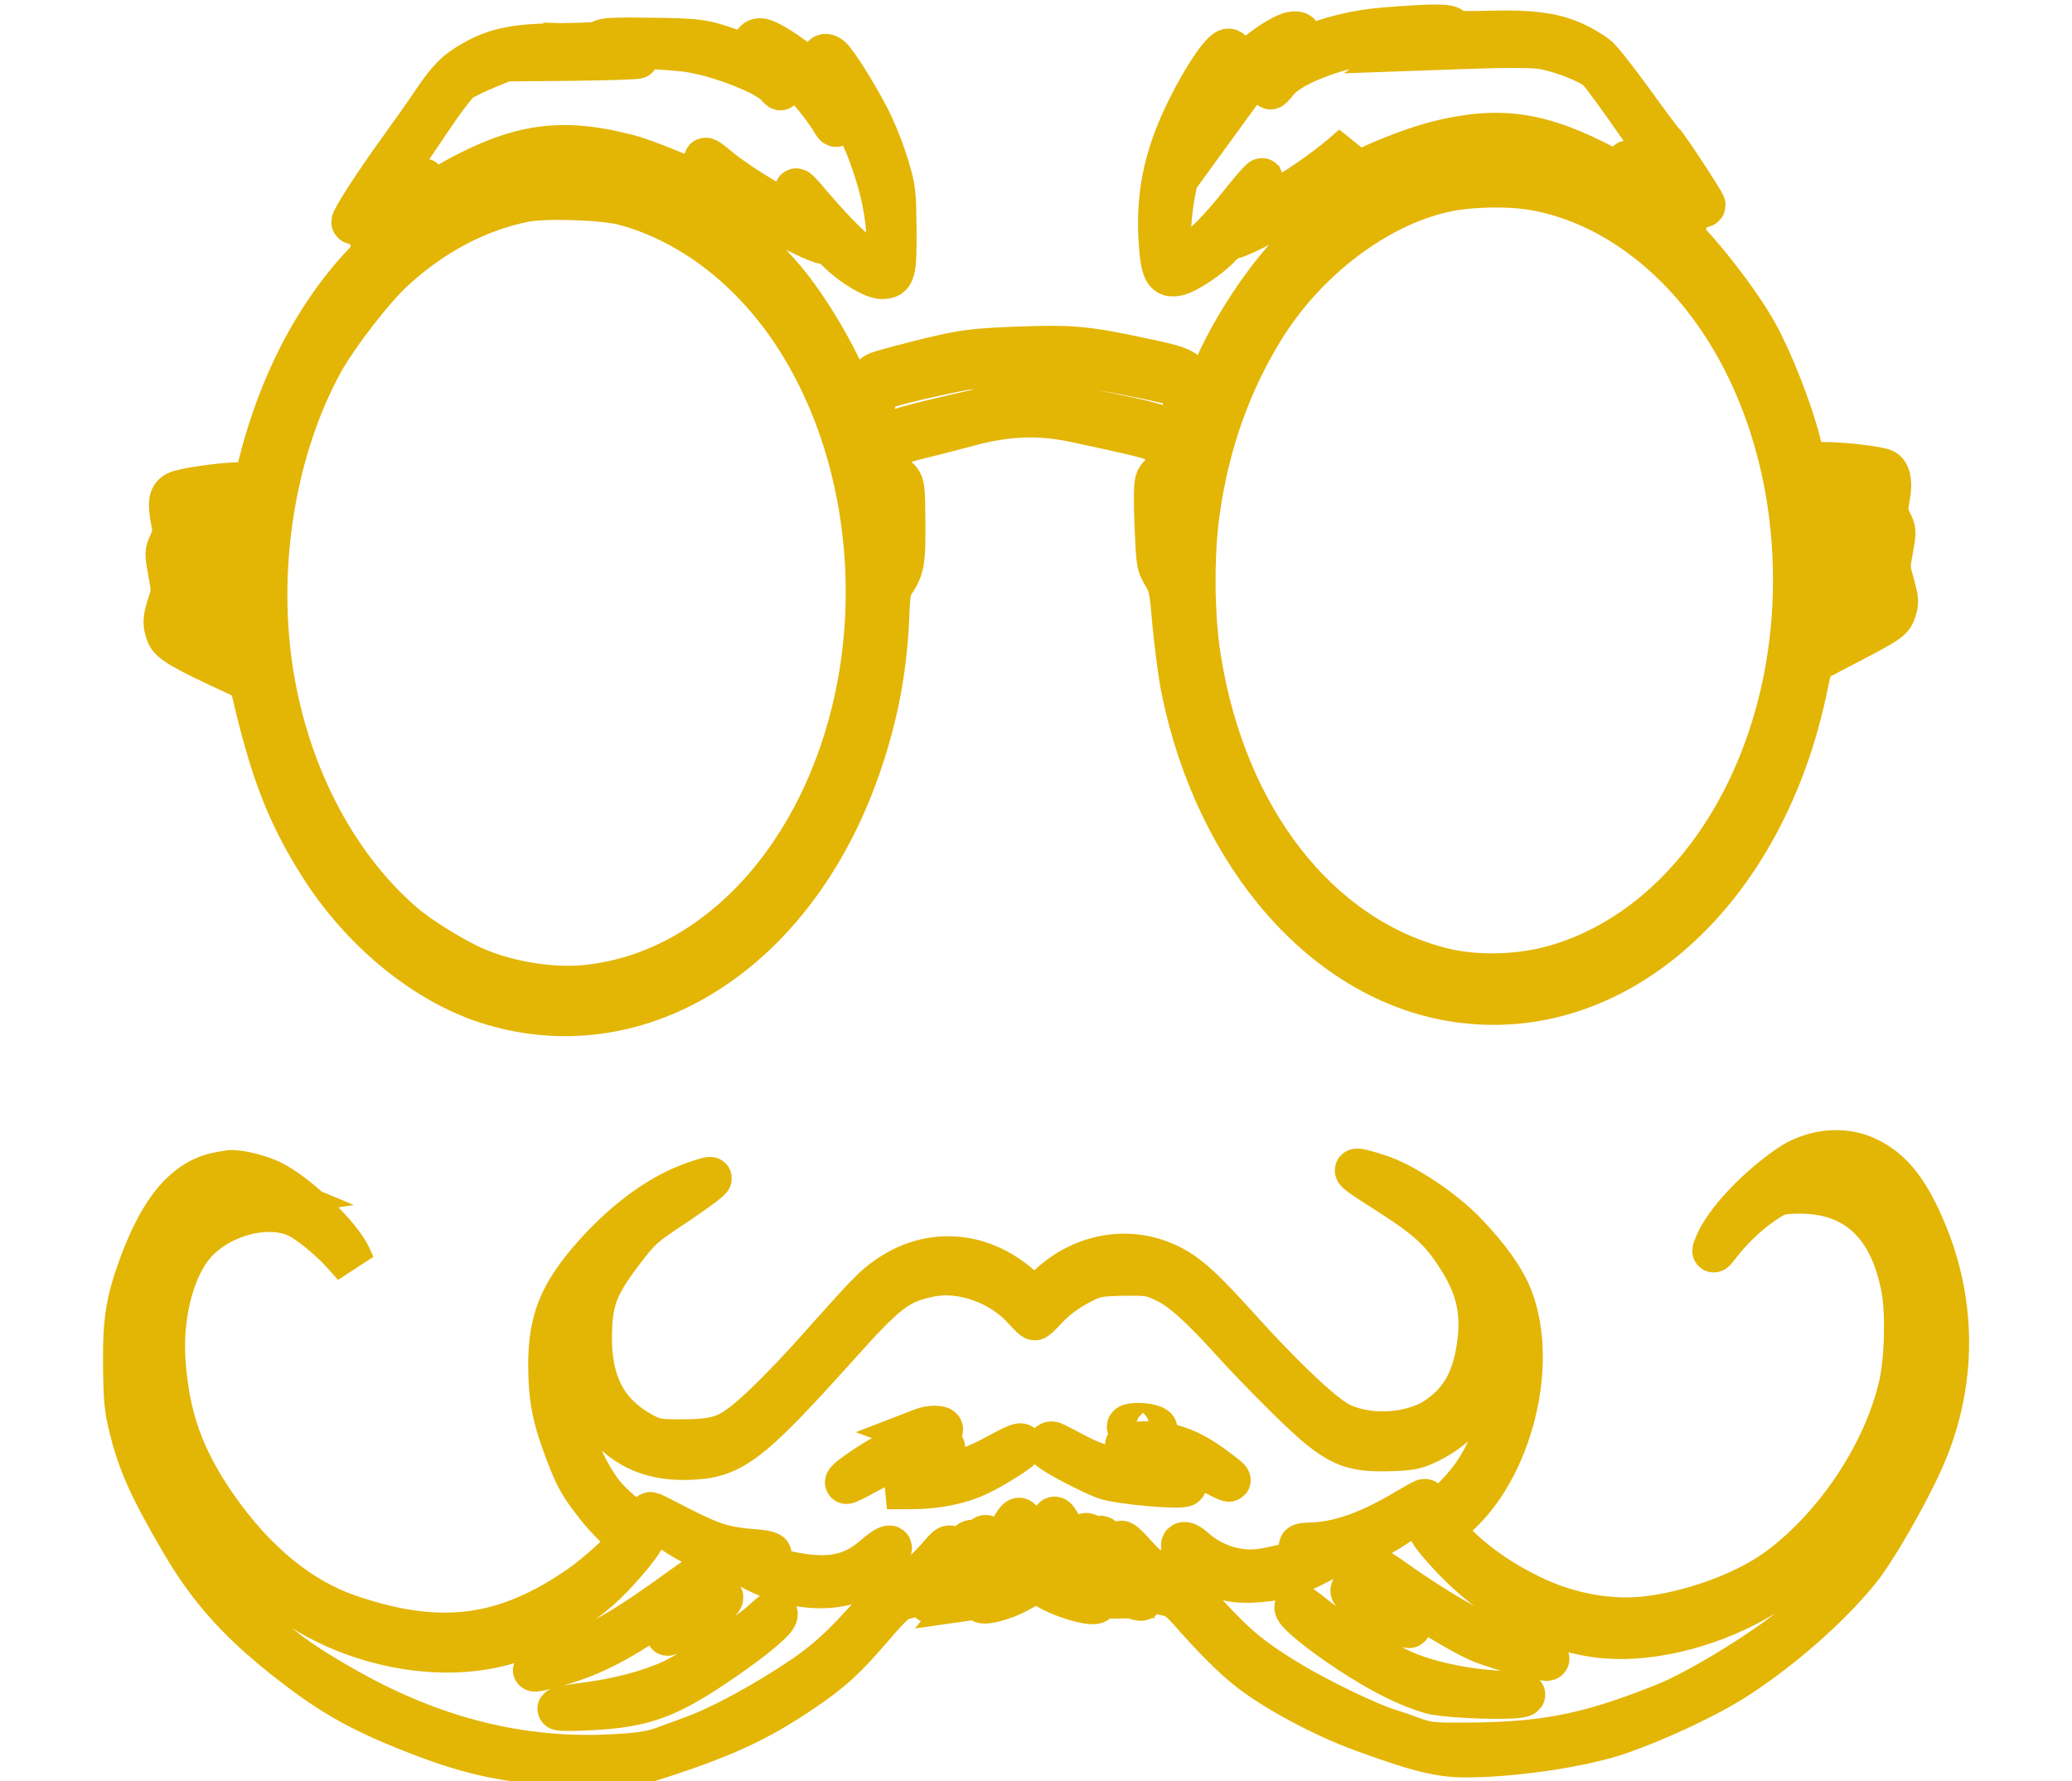
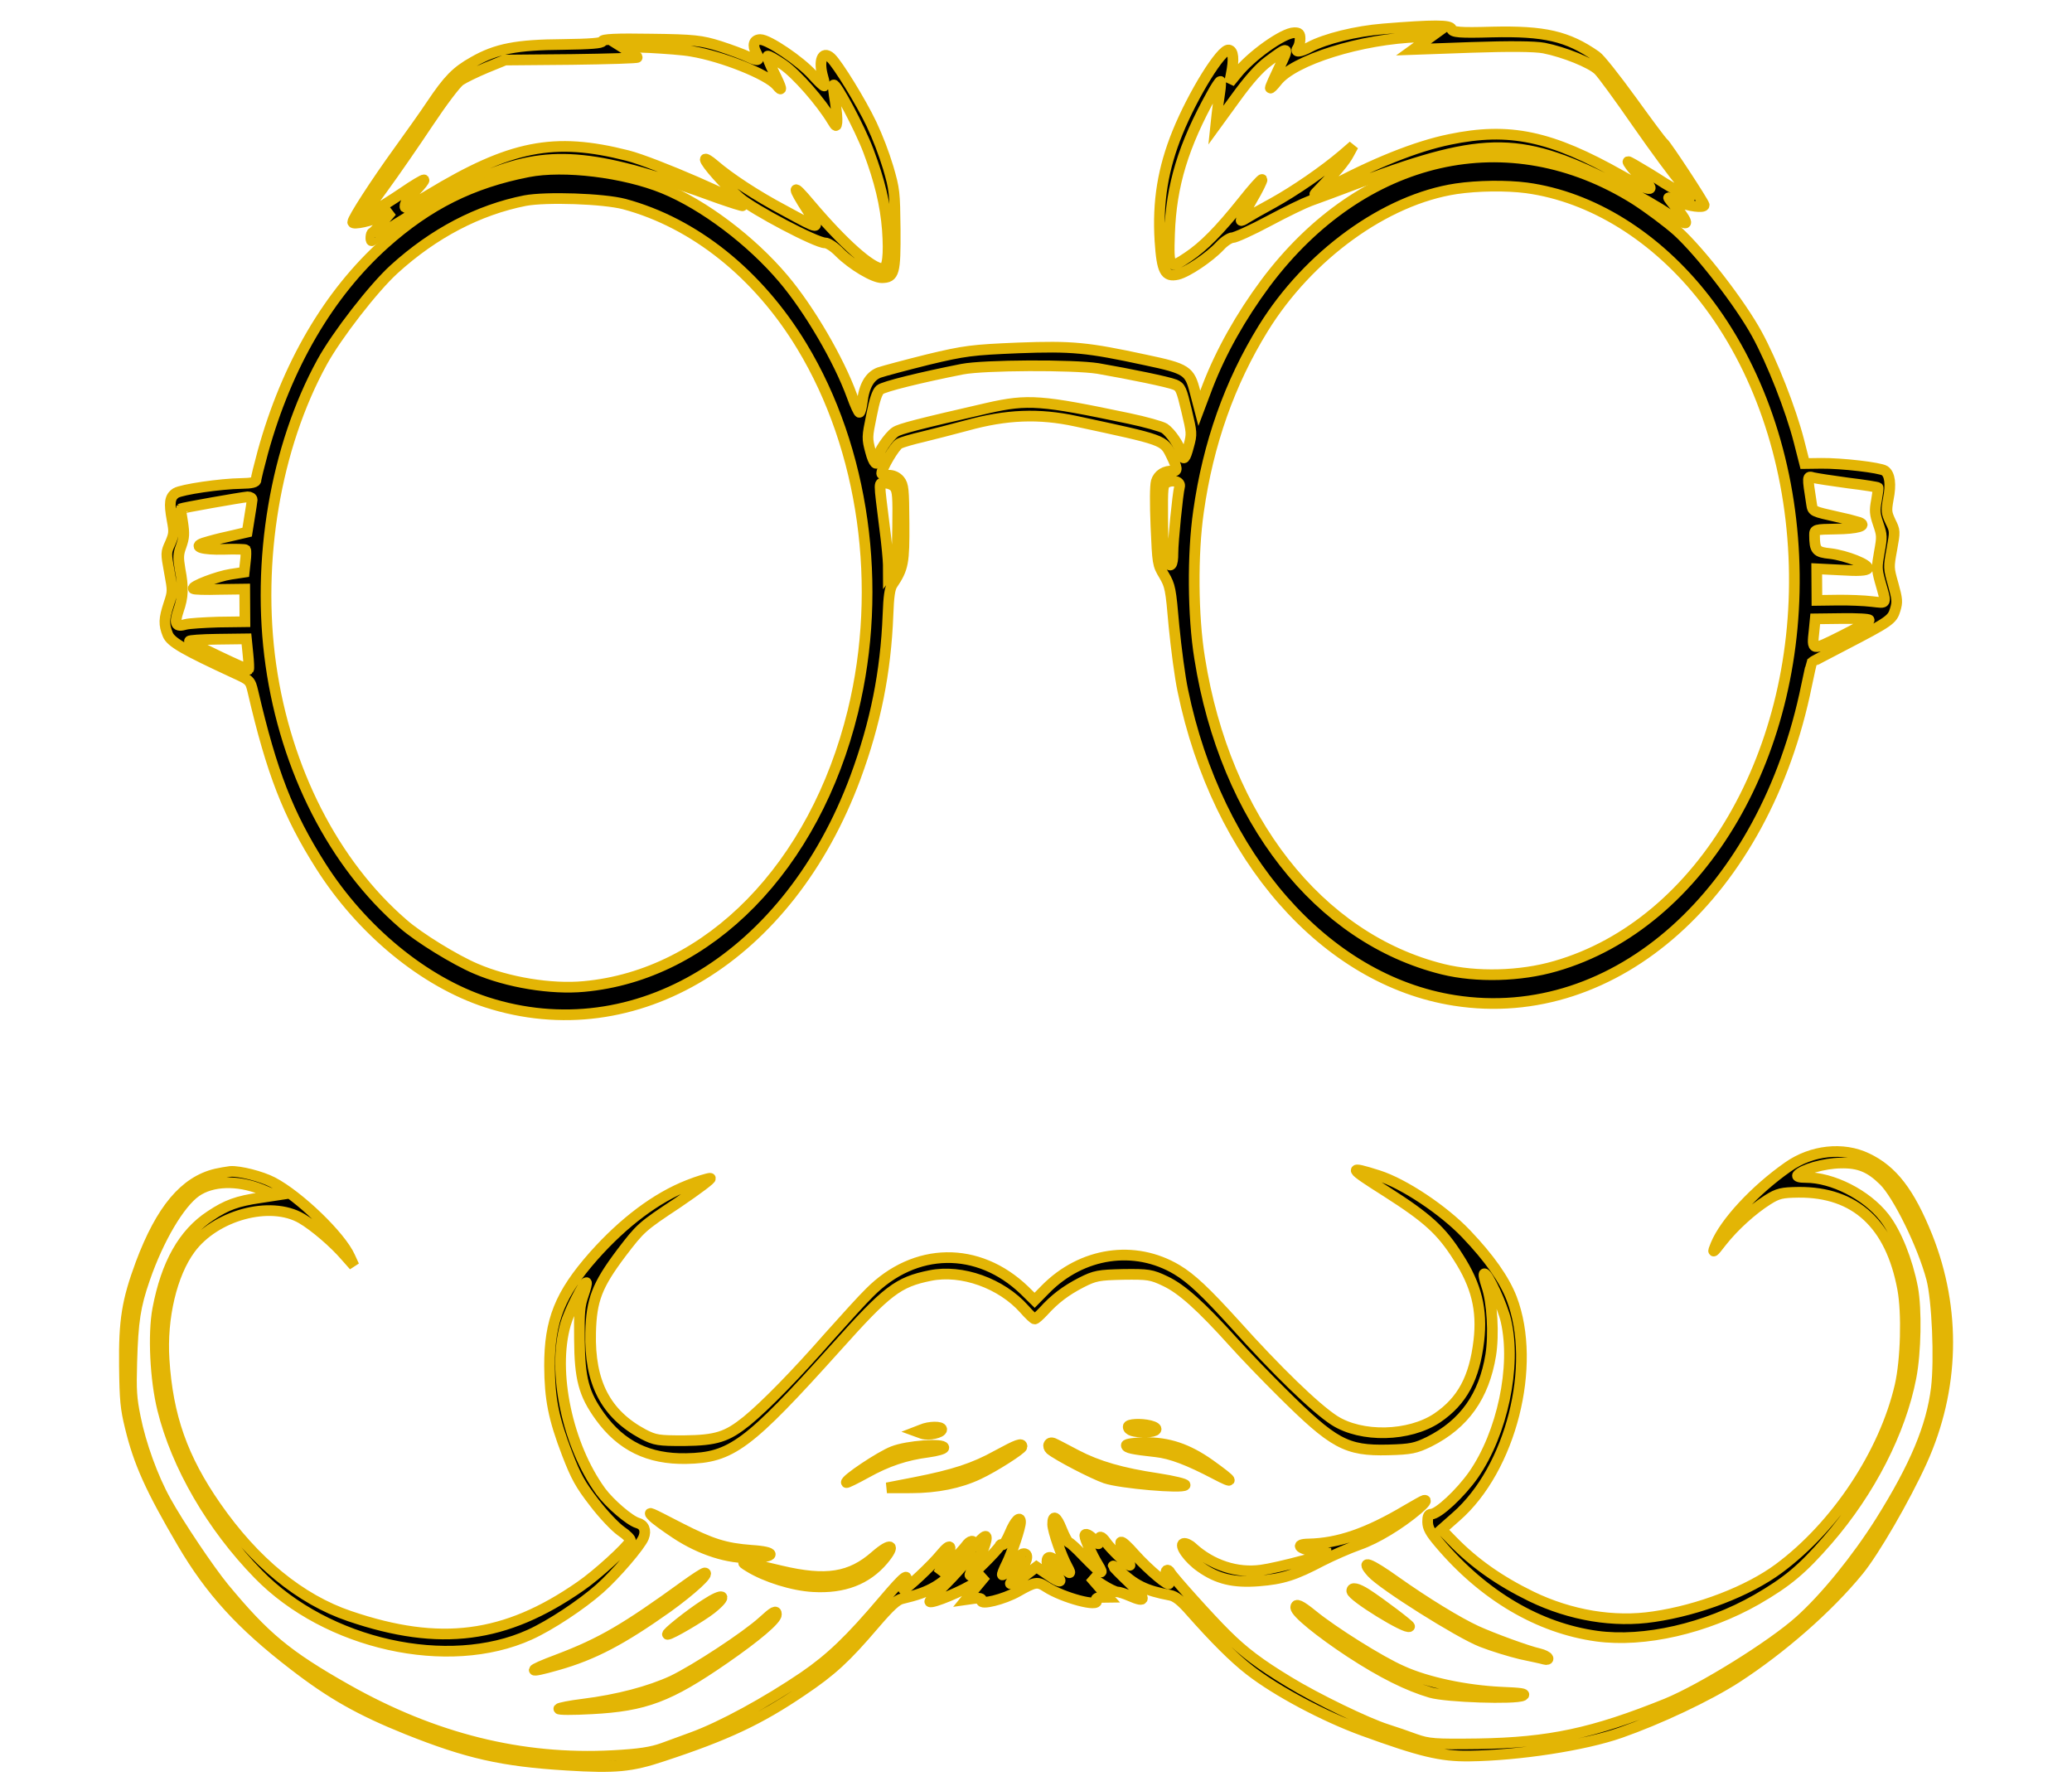
- <svg xmlns="http://www.w3.org/2000/svg" version="1.0" width="128" height="110" stroke-width="3" stroke="#e3b505" viewBox="0 0 128 125">
+ <svg xmlns="http://www.w3.org/2000/svg" version="1.0" width="128" height="110" stroke-width="0.75" stroke="#e3b505" viewBox="0 0 128 125">
  <path d="M88.376 2.03c-1.913.154-4.063.684-5.171 1.276-.661.362-1.069.386-.832.066.098-.132.167-.412.166-.653-.003-.354-.074-.427-.412-.423-.773.01-3.045 1.621-4.063 2.917l-.476.584.109-.559c.219-1.082.16-1.677-.165-1.73-.522-.086-2.501 3.105-3.597 5.799-1.024 2.527-1.405 4.84-1.233 7.613.141 2.119.353 2.545 1.239 2.348.675-.159 2.232-1.203 2.973-1.995.292-.32.699-.585.881-.588.184-.002 1.336-.519 2.542-1.167 1.208-.648 2.526-1.28 2.905-1.415.393-.136 1.996-.733 3.581-1.331 8.792-3.277 11.327-3.235 18.205.325 1.258.653 2.783 1.529 3.376 1.949.608.401 1.145.674 1.201.598.07-.075-.201-.519-.569-.96-.384-.442-.667-.811-.625-.811.028-.001.339.125.678.288.677.308 1.819.462 1.818.238-.001-.167-2.632-4.173-2.872-4.375-.113-.072-1.106-1.419-2.228-2.969-1.122-1.548-2.229-2.95-2.482-3.114-2.007-1.408-3.644-1.777-7.304-1.693-2.294.067-2.773.016-2.844-.206-.087-.296-1.241-.3-4.801-.012zm2.751.988l-.63.455 4.096-.146c2.646-.089 4.419-.076 5.068.047 1.409.279 3.301 1.038 3.823 1.552.255.239 1.477 1.918 2.728 3.725 1.249 1.791 2.625 3.67 3.08 4.167.44.516.738.958.639.999-.083.037-.903-.399-1.822-.964a46.276 46.276 0 00-2.147-1.313c-.494-.274-.494-.274-.239.094.141.204.511.61.822.885 1.146 1.026.541.96-1.452-.186-4.958-2.803-7.862-3.417-12.051-2.544-2.348.477-5.367 1.689-8.679 3.479-.898.496-.954.497-.575.12 1.229-1.263 1.915-2.072 2.179-2.597l.306-.562-.742.642c-1.33 1.134-3.377 2.538-4.892 3.377-.814.438-1.641.915-1.852 1.048-.224.15-.391.227-.391.171-.001-.074.345-.712.763-1.442.433-.731.738-1.369.71-1.424-.043-.038-.658.641-1.37 1.545-1.636 2.049-2.74 3.162-3.848 3.901-1.29.873-1.36.799-1.276-1.638.119-3.41.961-6.176 2.98-9.813.264-.487.528-.882.586-.883.042-.001.03.353-.038.783a37.117 37.117 0 00-.202 1.547l-.079.746 1.38-1.898c.937-1.297 1.678-2.125 2.294-2.581 1.471-1.098 1.501-1.079.791.401-.348.73-.639 1.385-.638 1.46 0 .074.21-.133.461-.452 1.159-1.506 5.923-3 10.003-3.127l.844-.029-.63.455zm-57.576-.119c.001.131-.844.199-2.773.223-3.237.022-4.671.301-6.27 1.216-1.221.686-1.766 1.251-2.952 3.016-.445.676-1.493 2.141-2.317 3.287-1.591 2.198-3.208 4.696-3.207 4.957.002.205 1.338-.092 2.109-.457l.632-.304-.629.734c-.349.413-.671.753-.726.772-.114.002-.152.561-.055.559.042 0 .519-.343 1.094-.74 1.304-.967 5.568-3.275 7.197-3.928 4.396-1.749 7.666-1.399 16.046 1.675.931.324 1.705.574 1.734.536.195-.244-6.283-3.066-8.117-3.525-5.16-1.312-8.197-.714-13.947 2.765-.87.533-1.613.933-1.642.897-.128-.184.152-.654.74-1.219.35-.359.599-.679.572-.734-.043-.037-.717.362-1.487.893-.785.531-1.752 1.141-2.161 1.35l-.728.383 1.479-2.031c.81-1.109 2.248-3.193 3.196-4.62.977-1.464 1.938-2.742 2.235-2.952.279-.189 1.107-.591 1.838-.897l1.319-.539 4.674-.041c2.575-.033 4.644-.097 4.616-.152a6.413 6.413 0 00-.608-.421l-.523-.328 1.971.068c1.086.06 2.422.154 2.959.259 2.185.363 5.317 1.626 5.969 2.382.439.532.396.274-.202-.929-.272-.555-.472-1.055-.43-1.112.042-.056.521.218 1.088.601.947.658 2.634 2.573 3.458 3.939.257.424.284.424.325.107.028-.204-.033-.855-.121-1.449-.102-.595-.162-1.134-.12-1.172.139-.187 1.849 3.03 2.449 4.624.787 2.092 1.193 3.763 1.331 5.549.123 1.746.017 2.716-.335 2.721-.761.009-2.743-1.753-5.096-4.532-1.263-1.511-1.317-1.324-.124.523.838 1.309.909 1.329-1.704-.091-1.922-1.017-3.816-2.259-4.919-3.212-.34-.296-.608-.44-.607-.365.001.26 1.405 1.844 2.41 2.705.975.844 5.396 3.17 6.002 3.162.198-.002.649.291 1.018.677.892.88 2.39 1.773 2.967 1.766.873-.012.955-.328.936-3.4-.03-2.625-.045-2.792-.493-4.331a23.285 23.285 0 00-1.172-3.056c-.728-1.535-2.377-4.214-2.858-4.655-.595-.532-.886.216-.54 1.385.085.278.115.538.087.595-.041.037-.409-.311-.82-.772-.851-.956-3.1-2.491-3.677-2.484-.45.006-.572.398-.289.915.298.573.187.631-.534.305-.338-.163-1.254-.505-2.031-.755-1.255-.394-1.776-.463-4.818-.498-2.449-.042-3.42.007-3.419.155z" style="transform-origin:-.596px 3.004px" />
  <path d="M28.344 12.065c-3.952.773-6.997 2.291-10.063 5.03-3.934 3.528-6.873 8.558-8.553 14.627-.262.964-.481 1.855-.48 1.966.001.167-.294.244-1.012.253-1.506.02-4.206.424-4.613.67-.435.284-.489.691-.271 1.891.16.848.147.977-.129 1.628-.306.67-.306.688-.059 2.034.249 1.33.249 1.366-.042 2.238-.345 1.059-.357 1.431-.07 2.148.214.534 1.16 1.076 4.661 2.695 1.101.504 1.131.523 1.318 1.316 1.315 5.66 2.46 8.605 4.75 12.219 2.885 4.55 7.272 8.154 11.645 9.58 10.452 3.381 21.222-3.174 25.903-15.793 1.399-3.789 2.122-7.349 2.28-11.402.047-1.312.128-1.852.31-2.131.766-1.137.836-1.527.818-4.319-.015-2.384-.046-2.662-.301-2.992a.983.983 0 00-.775-.36c-.269.003-.495-.05-.495-.123-.002-.371.903-1.898 1.226-2.088.212-.112.955-.325 1.645-.483.701-.174 2.093-.525 3.091-.796 2.796-.776 5.092-.861 7.671-.303 6.259 1.345 6.159 1.309 6.701 2.412.428.882.444 1.105.12 1.09-.563-.048-1.04.253-1.179.736-.081.315-.089 1.481-.022 3.144.116 2.626.116 2.681.57 3.433.428.734.471.936.698 3.579.151 1.534.417 3.582.62 4.523 2.411 11.676 9.996 20.327 19.07 21.747 11.314 1.779 21.773-7.583 24.723-22.137.176-.855.341-1.579.354-1.596.029-.038 1.053-.57 2.288-1.214 3.171-1.648 3.368-1.78 3.575-2.485.164-.54.15-.724-.139-1.774-.33-1.161-.33-1.199-.099-2.459.231-1.28.231-1.298-.097-1.959-.286-.625-.299-.737-.15-1.589.204-1.019.115-1.722-.252-1.975-.326-.219-3.03-.535-4.467-.518l-1.153.015-.404-1.585c-.563-2.194-1.88-5.562-2.96-7.526-1.155-2.112-3.937-5.72-5.579-7.215-.693-.619-2.036-1.619-2.97-2.219-8.847-5.546-19.137-3.214-25.936 5.878-1.745 2.354-3.123 4.812-4.065 7.246l-.581 1.543-.303-1.161c-.376-1.474-.573-1.622-3.464-2.231-4.129-.89-5.143-.987-8.943-.848-3.224.134-3.758.196-6.357.821-1.561.39-3.092.799-3.417.912-.646.249-1.05.92-1.183 2.088-.054.388-.136.704-.192.705-.057 0-.299-.515-.528-1.158-.917-2.523-2.995-6.084-4.809-8.224-2.257-2.673-5.581-5.182-8.418-6.348-2.765-1.129-6.991-1.649-9.507-1.156zm6.756 2.262c4.922 1.327 9.405 4.912 12.464 9.978 4.367 7.212 5.723 16.885 3.581 25.642-2.663 10.89-10.106 18.513-18.885 19.309-2.293.214-5.351-.284-7.595-1.254-1.439-.61-4.012-2.188-5.101-3.153-4.854-4.192-8.232-10.805-9.278-18.172-1.031-7.292.327-15.299 3.598-21.259 1.043-1.9 3.628-5.224 5.056-6.519 2.784-2.532 5.914-4.163 9.191-4.814 1.475-.278 5.502-.144 6.969.242zm63.34-1.138c4.594.626 9.116 3.435 12.508 7.794 3.717 4.778 5.939 11.187 6.25 18.044.634 13.695-6.427 25.844-16.742 28.805-2.458.715-5.541.791-7.896.211-8.727-2.163-15.282-10.55-17.07-21.827-.484-2.971-.511-7.336-.08-10.319.675-4.761 2.182-9.014 4.539-12.837 3.176-5.146 8.586-9.06 13.55-9.808 1.507-.222 3.518-.248 4.941-.063zm-30.088 12.68c2.284.398 4.906.937 5.399 1.135.395.161.467.346.814 1.802.376 1.585.39 1.642.157 2.494-.249.948-.375 1.078-.518.507-.132-.535-.755-1.452-1.195-1.742-.212-.127-1.326-.445-2.495-.69-6.146-1.289-7.062-1.37-9.915-.724-4.863 1.117-6.142 1.447-6.479 1.673-.449.302-1.244 1.477-1.242 1.848.004.646-.279.372-.495-.475-.246-.922-.246-.996.068-2.518.205-1.074.398-1.65.595-1.819.251-.224 2.879-.869 5.776-1.443 1.533-.296 7.797-.321 9.53-.048zm-14.265 8.339c.199.257.23.682.201 2.771-.028 2.276-.055 2.5-.334 2.89l-.321.411-.003-.628c-.003-.351-.109-1.479-.243-2.493-.444-3.601-.455-3.232.036-3.238.242-.003.536.122.664.287zm19.989-.031c-.123.443-.467 3.87-.463 4.645.006.888-.175 1.094-.475.544-.186-.331-.231-.94-.243-2.883-.015-2.347-.001-2.458.293-2.61.45-.228.985-.049.888.304zm-65.1.903c-.014.129-.095.703-.19 1.257l-.163 1.022-1.335.312a20.79 20.79 0 00-1.73.448c-.786.269-.066.482 1.439.445.803-.03 1.478 0 1.52.034.029.056.033.425-.022.834l-.08.739-.942.142c-.928.141-2.767.847-2.626 1.013.029.057.859.082 1.829.052l1.776-.023.014 2.293-1.873.024c-1.013.031-2.054.099-2.279.16-.702.21-.831-.028-.513-.975.331-.946.356-1.614.109-2.905-.132-.813-.133-1.034.087-1.629.208-.594.22-.853.102-1.647-.087-.498-.145-.941-.131-.96.041-.056 4.189-.792 4.696-.836.169-.002.311.088.312.2zm112.047-1.169c1.126.133 2.057.288 2.087.324.027.017-.027.426-.108.889-.136.723-.122.945.124 1.663.271.793.272.903.08 1.96-.189 1.037-.188 1.204.026 1.995.492 1.753.546 1.604-.552 1.488-.536-.067-1.619-.109-2.408-.099l-1.451.019-.014-2.218 1.747.087c1.169.078 1.76.033 1.83-.098.124-.278-1.498-.923-2.625-1.058-.986-.098-1.099-.225-1.106-1.298-.002-.388.04-.406 1.518-.425 1.478-.019 2.208-.232 1.63-.465a16.96 16.96 0 00-1.466-.369c-1.847-.421-1.806-.385-1.893-.938-.308-1.976-.308-1.957.129-1.833.227.053 1.325.224 2.452.376zM8.676 45.882c.061.574.078 1.073.049 1.11-.056.076-4.023-1.817-4.151-1.981-.042-.055.829-.121 1.957-.135l2.041-.026.104 1.032zm113.815-2.354c0 .091-.87.584-1.936 1.116-2.119 1.061-2.09 1.061-1.931-.384l.079-.814 1.901-.023c1.042-.013 1.886.031 1.887.105zM6.425 82.42c-2.192.527-3.84 2.489-5.268 6.298-.968 2.621-1.185 3.973-1.15 7.192.028 2.403.089 2.975.405 4.266.608 2.525 1.45 4.365 3.654 8.127 1.98 3.379 4.149 5.755 7.812 8.574 2.658 2.057 4.679 3.196 7.981 4.524 4.22 1.684 6.66 2.246 11.207 2.52 3.394.214 4.52.109 6.754-.641 4.453-1.463 6.784-2.565 9.756-4.582 2.102-1.413 3.067-2.314 5.08-4.669 1.09-1.271 1.58-1.723 1.96-1.8 2.01-.47 2.795-.944 4.305-2.591.601-.673.643-.691.281-.17-.224.337-.937 1.124-1.566 1.76-.643.618-1.133 1.18-1.091 1.216.127.164 2.416-.79 3.159-1.318l.772-.526-.698.841-.699.86.576-.082c.394-.042.563-.008.521.142-.096.334 1.562-.076 2.532-.624 1.233-.701 1.402-.722 2.011-.323 1.172.762 3.767 1.451 3.525.936-.073-.129.054-.204.365-.208l.463-.006-.637-.712-.639-.734.834.546c.452.29.932.524 1.074.522.127-.002.521.123.888.285 1.185.521 1.171.207-.034-.925-.637-.603-1.147-1.131-1.147-1.169-.001-.055.14.055.325.218 1.231 1.15 1.938 1.492 3.671 1.823.382.067.791.395 1.416 1.109 1.714 1.938 3.06 3.29 4.191 4.164 1.896 1.474 5.229 3.242 7.925 4.225 4.077 1.483 5.488 1.818 7.486 1.792 3.463-.044 8.075-.751 10.59-1.633 2.695-.942 6.135-2.557 8.155-3.859 3.141-2.037 6.431-4.908 8.567-7.525 1.09-1.326 3.263-5.073 4.444-7.675 2.292-5.06 2.426-10.647.381-15.781-1.244-3.091-2.437-4.648-4.23-5.494-1.681-.81-3.89-.562-5.543.607-2.312 1.619-4.425 3.904-5.061 5.446-.264.651-.249.651.42-.21.853-1.083 2.14-2.246 3.219-2.925.717-.453.997-.513 2.166-.528 3.997-.032 6.461 2.249 7.306 6.768.32 1.735.228 5.009-.183 6.81-1.098 4.747-4.472 9.84-8.508 12.832-2.13 1.58-5.598 2.92-8.778 3.384-2.798.425-5.856-.091-8.608-1.425-2.245-1.099-4.001-2.335-5.544-3.923l-.75-.768 1.021-.901c3.85-3.359 5.691-10.633 3.902-15.325-.514-1.325-1.564-2.827-3.208-4.547-1.588-1.662-4.36-3.513-6.15-4.082-2.187-.695-2.129-.564.57 1.139 2.868 1.832 3.846 2.707 5.04 4.597 1.279 1.982 1.698 3.696 1.445 5.863-.308 2.63-1.17 4.231-2.923 5.42-1.962 1.318-5.327 1.397-7.235.164-1.315-.852-4.034-3.481-6.968-6.754-2.041-2.248-3.061-3.215-4.064-3.813-2.967-1.774-6.681-1.228-9.24 1.375l-.755.769-.724-.712c-3.241-3.104-7.674-3.047-10.865.175-.447.431-1.734 1.852-2.853 3.106-2.292 2.618-4.474 4.847-5.763 5.9-1.401 1.127-2.131 1.358-4.398 1.387-1.801.003-2.04-.03-2.876-.462-2.625-1.41-3.779-3.614-3.689-7.13.057-2.294.445-3.316 2.162-5.595 1.34-1.754 1.411-1.829 3.947-3.508 1.416-.961 2.44-1.731 2.285-1.729-.155.002-.858.212-1.531.48-2.249.88-4.546 2.611-6.642 4.968-2.376 2.693-3.112 4.534-3.105 7.732.014 2.312.275 3.66 1.234 6.161.616 1.602.929 2.172 1.895 3.417.624.824 1.474 1.72 1.884 2.009.41.274.707.584.665.677-.207.447-2.363 2.415-3.527 3.209-5.257 3.653-9.828 4.248-16.176 2.091-3.484-1.176-6.696-3.818-9.395-7.703-2.344-3.372-3.389-6.319-3.64-10.329-.187-2.92.54-6 1.838-7.755 1.745-2.37 5.61-3.417 7.815-2.133.902.525 2.303 1.728 3.098 2.66l.582.659-.286-.625c-.643-1.453-3.588-4.283-5.424-5.239-.792-.415-2.329-.803-2.975-.757a12.54 12.54 0 00-1.014.18zm3.203 1.086l.988.414-1.054.161c-1.646.242-2.377.51-3.511 1.265-1.907 1.245-3.105 3.387-3.705 6.557-.327 1.76-.179 4.923.34 7.023.982 3.981 3.457 8.241 6.716 11.585 4.818 4.952 13.346 6.839 19.059 4.25 1.431-.646 3.633-2.099 4.921-3.242 1.106-.977 2.852-3.014 3.076-3.591.193-.5.023-.887-.429-1.011-.55-.16-1.937-1.345-2.576-2.206-2.343-3.226-3.445-8.388-2.48-11.749.247-.872 1.277-2.919 1.46-2.921.055-.001-.041.389-.206.871-.264.762-.303 1.206-.277 3.111.017 2.774.306 3.843 1.441 5.419 1.478 2.052 3.412 3.008 6.058 2.955 3.168-.059 4.33-.923 10.553-7.845 3.55-3.966 4.319-4.549 6.569-5.003 2.208-.455 5.002.546 6.604 2.355.339.385.666.695.736.694.071-.001.337-.244.602-.525.812-.897 1.567-1.462 2.663-2.032.967-.492 1.22-.532 2.951-.573 1.746-.022 1.986.011 2.961.48 1.143.54 2.487 1.743 4.812 4.322.737.822 2.252 2.393 3.358 3.489 3.64 3.615 4.517 4.102 7.457 4.03 1.619-.041 1.943-.118 2.883-.574 2.456-1.233 3.852-3.191 4.325-6.084.231-1.445.104-3.738-.282-4.841-.157-.479-.244-.866-.16-.868.238-.002 1.267 2.24 1.513 3.31.737 3.208-.261 7.9-2.285 10.81-.921 1.308-2.473 2.75-2.966 2.757-.184.002-.253.151-.251.54.004.425.189.756.827 1.506 3.105 3.678 6.977 5.958 11.048 6.518 3.325.456 7.668-.543 11.218-2.566 2.16-1.249 3.197-2.114 5-4.189 2.962-3.421 5.105-7.61 5.84-11.411.341-1.762.393-4.759.118-6.271-.364-1.9-1.15-3.888-2.003-4.968-1.249-1.592-3.635-2.801-5.508-2.796-.421.005-.647-.067-.564-.159.307-.392 1.867-.839 3.007-.853 1.296-.034 2.072.29 3.036 1.237 1.004.987 2.745 4.534 3.364 6.875.389 1.492.57 5.671.33 7.689-.335 2.722-1.486 5.476-3.926 9.372-1.645 2.608-3.865 5.356-5.673 6.97-1.945 1.745-6.838 4.783-9.352 5.814-5.168 2.083-8.204 2.731-13.215 2.815-3.055.039-3.478.007-4.436-.333a50.724 50.724 0 00-1.976-.678c-1.397-.445-4.94-2.156-6.89-3.35-2.064-1.251-3.166-2.089-4.413-3.331-1.077-1.058-3.784-4.074-3.898-4.332-.157-.294-.382-.181-.281.151.057.184.13.442.187.589.101.351-1.443-.943-2.392-2.004-1.064-1.207-1.289-1.166-.619.103.186.366.315.66.271.66-.139.002-1.386-1.202-1.671-1.624-.326-.459-.508-.493-.506-.067.002.259-.042.24-.325-.088-.312-.366-.665-.529-.664-.305.001.239.502 1.341.901 2.002.539.881.256.7-1.004-.597-.482-.511-.948-.931-1.02-.931-.07.002-.297-.421-.499-.917-.357-.922-.639-1.065-.635-.361.003.46.619 2.247 1.032 2.981.341.626.202.57-.621-.252-.509-.509-.819-.543-.816-.081.001.13.227.46.511.733.709.749.498.826-.449.154l-.792-.544-.588.451c-.309.244-.758.546-.997.64-.379.19-.351.135.251-.556.642-.749.863-1.471.441-1.466-.114.002-.212.075-.211.168.001.184-1.103 1.327-1.287 1.329-.055.001.083-.353.306-.799.376-.763.969-2.545.966-2.915-.003-.482-.394-.088-.74.748-.223.521-.446.894-.516.839-.071-.053-.169-.016-.21.095-.14.28-1.902 2.059-2.071 2.062-.071 0 .067-.298.318-.671.503-.783.933-1.879.791-2.063-.057-.054-.295.133-.546.433-.28.355-.406.432-.351.207.124-.426-.213-.403-.522.045-.139.187-.613.712-1.076 1.141l-.839.789.444-.84c.6-1.153.456-1.411-.297-.494-.602.746-2.407 2.433-2.59 2.436-.042.001-.015-.166.069-.352.346-.892.023-.646-1.472 1.11-2.375 2.804-3.733 4.097-5.598 5.379-2.634 1.79-5.792 3.514-7.856 4.263-.534.19-1.461.535-2.037.746-.801.288-1.658.427-3.529.525-6.404.341-12.551-1.191-18.668-4.644-4.224-2.388-5.766-3.68-8.632-7.141-1.036-1.262-3.18-4.452-4.079-6.086-.91-1.634-1.755-3.973-2.134-5.873-.275-1.346-.306-1.902-.25-3.881.082-2.867.244-3.943.908-5.855.967-2.805 2.445-5.303 3.609-6.113 1.108-.773 2.894-.832 4.587-.151z" style="transform-origin:-.596px 3.004px" />
  <path d="M55.974 100.365l-.351.136.395.143c.451.142 1.365-.056 1.363-.297-.001-.223-.889-.211-1.407.018zm14.498-.206c.002.261.397.387 1.213.377.831-.011 1.012-.274.321-.452-.648-.158-1.535-.11-1.534.075zm-5.566 1.246c-.058.093.001.26.099.351.538.44 2.995 1.712 3.871 2.017 1.071.359 5.409.733 5.591.487.055-.074-.79-.288-1.903-.459-2.536-.378-4.215-.859-5.74-1.657-.664-.346-1.341-.711-1.511-.783-.196-.109-.352-.088-.407.044zm-10.951.493c-.898.347-3.393 2.018-3.266 2.184.028.036.646-.269 1.376-.671 1.501-.837 2.793-1.264 4.383-1.47.591-.082 1.082-.219 1.081-.311-.002-.316-2.563-.136-3.574.268zm7.309.279c-1.614.897-3.034 1.361-5.773 1.898l-1.956.38 1.703-.004c1.789-.005 3.392-.323 4.725-.954 1.11-.517 3.058-1.772 3.057-1.938-.002-.28-.311-.165-1.756.618zm9.076-.712c.001.187.422.274 2.086.457 1.057.116 2.284.586 4.12 1.548 1.483.782 1.355.56-.356-.665-1.555-1.098-2.91-1.546-4.542-1.525-.718.009-1.309.091-1.308.185zm19.664 4.552c-2.748 1.635-4.8 2.332-6.869 2.376-1.026.013-.63.381.567.534l.973.117-1.967.528c-1.084.293-2.377.588-2.883.651-1.702.246-3.493-.346-4.839-1.576-.212-.203-.494-.328-.62-.29-.351.097.345 1.075 1.192 1.66 1.189.842 2.316 1.105 4.061.972 1.702-.134 2.545-.404 4.467-1.417.716-.363 1.882-.879 2.597-1.13 1.223-.427 2.878-1.434 4.125-2.492.504-.436.656-.66.432-.62-.071.019-.618.324-1.236.687zm-52.926.436c.141.165.89.713 1.639 1.207 1.739 1.15 3.7 1.777 5.334 1.7 1.73-.06 1.728-.412-.019-.522-1.873-.142-2.818-.446-5.022-1.572-2.217-1.144-2.287-1.182-1.932-.813zm15.642 2.777c-1.737 1.531-3.466 1.794-6.61 1.053-2.974-.706-2.932-.707-2.254-.288 1.146.711 3.076 1.321 4.514 1.395 2.126.122 3.741-.495 4.915-1.886.896-1.075.541-1.238-.565-.274zm-13.304 2.052c-4.232 3.07-5.915 4.058-8.963 5.215-2.22.829-2.232 1.015-.054.391 2.544-.721 4.522-1.77 7.733-4.044 1.708-1.234 2.982-2.404 2.616-2.417-.086.001-.674.38-1.332.855zm48.153-.879c.779.865 6.107 4.222 7.703 4.853.774.306 2.016.681 2.749.858.734.158 1.494.316 1.664.371.183.053.294.014.253-.078-.044-.111-.326-.239-.607-.31-.817-.176-3.301-1.093-4.416-1.6-1.328-.615-3.588-2.001-5.653-3.463-1.84-1.317-2.53-1.569-1.693-.631zm-46.794 2.239c-1.093.702-2.844 2.102-2.632 2.099.252-.003 2.356-1.239 3.057-1.789 1.205-.965.908-1.183-.425-.31zm45.393-.955c.002.372 3.877 2.76 4.057 2.497.055-.054-2.037-1.648-3.028-2.286-.635-.403-1.031-.49-1.029-.211zm-41.359 2.15c-1.162 1.058-4.696 3.374-6.322 4.158-1.615.746-3.822 1.334-6.298 1.644-.886.105-1.644.263-1.687.32-.056.075.987.081 2.294.007 3.759-.196 5.443-.832 9.341-3.526 2.272-1.574 3.642-2.746 3.64-3.1-.002-.316-.185-.221-.968.497zm37.425-.982c.002.354 1.687 1.728 3.82 3.134 2.262 1.479 4.069 2.368 5.65 2.831 1.1.322 5.957.482 6.476.215.253-.133-.156-.183-1.55-.24-2.437-.118-5.17-.679-6.95-1.495-1.524-.667-4.83-2.748-6.246-3.903-.877-.715-1.202-.858-1.2-.542z" style="transform-origin:-.596px 3.004px" />
</svg>
